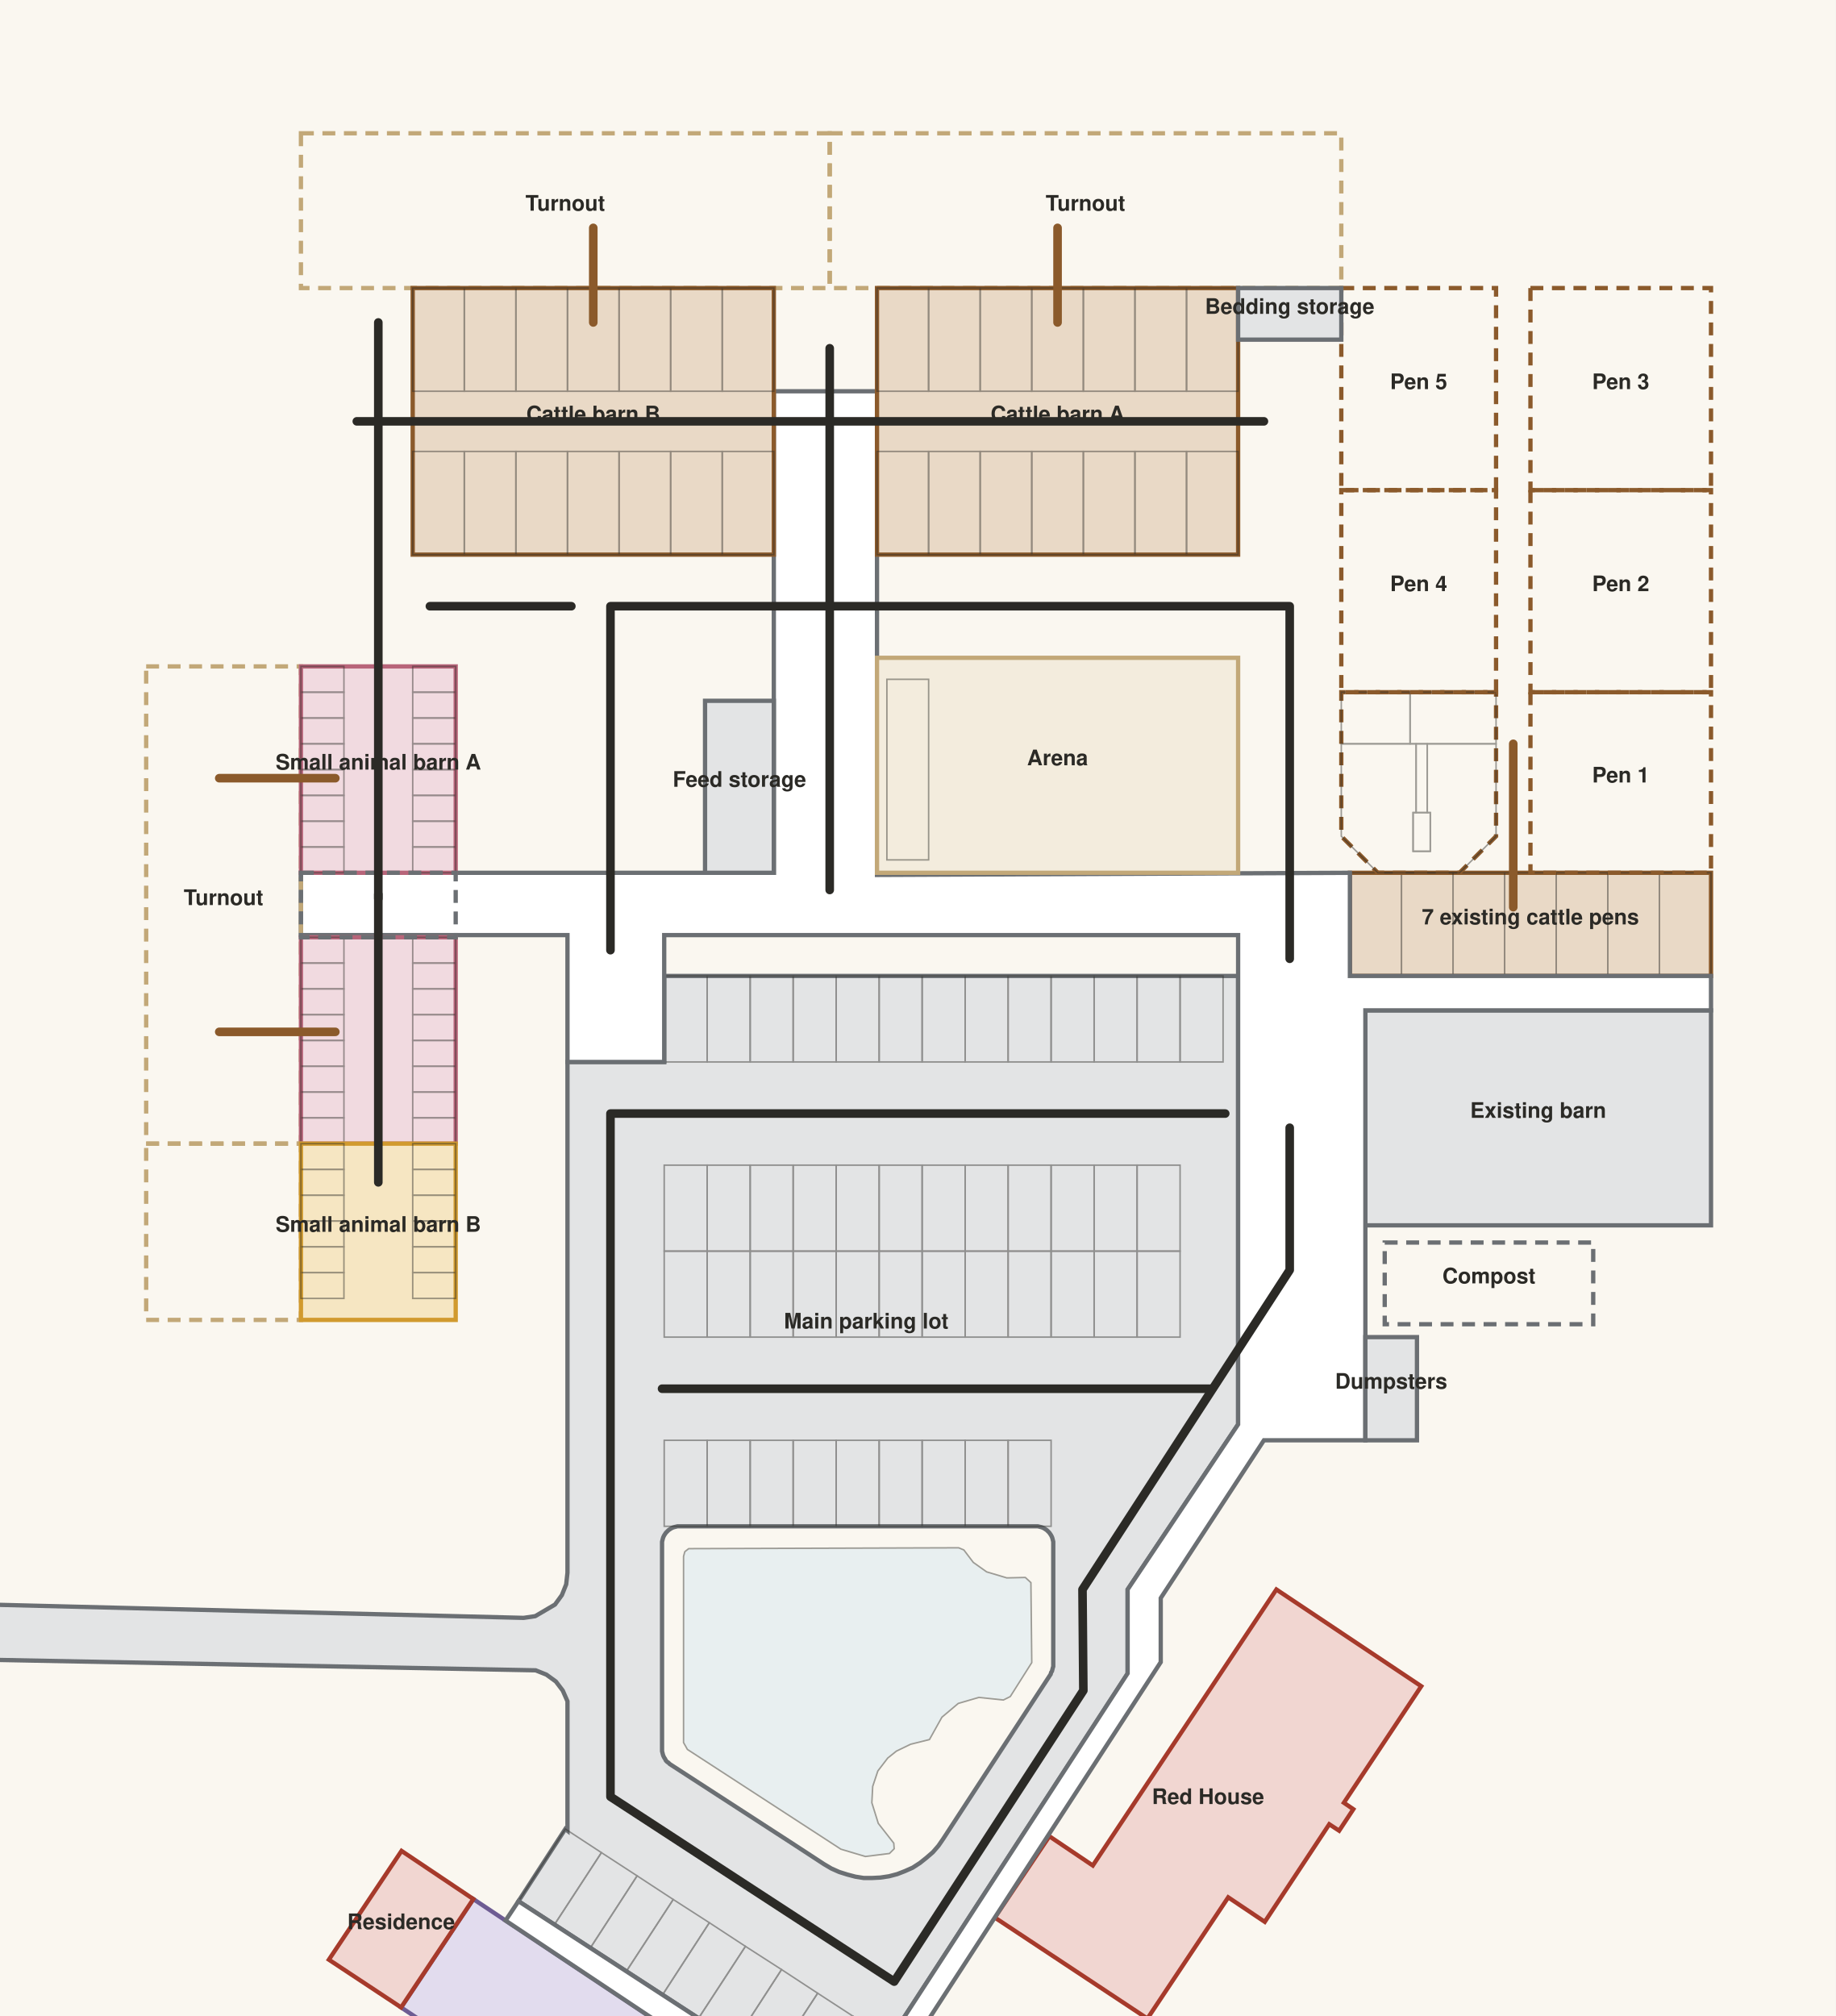
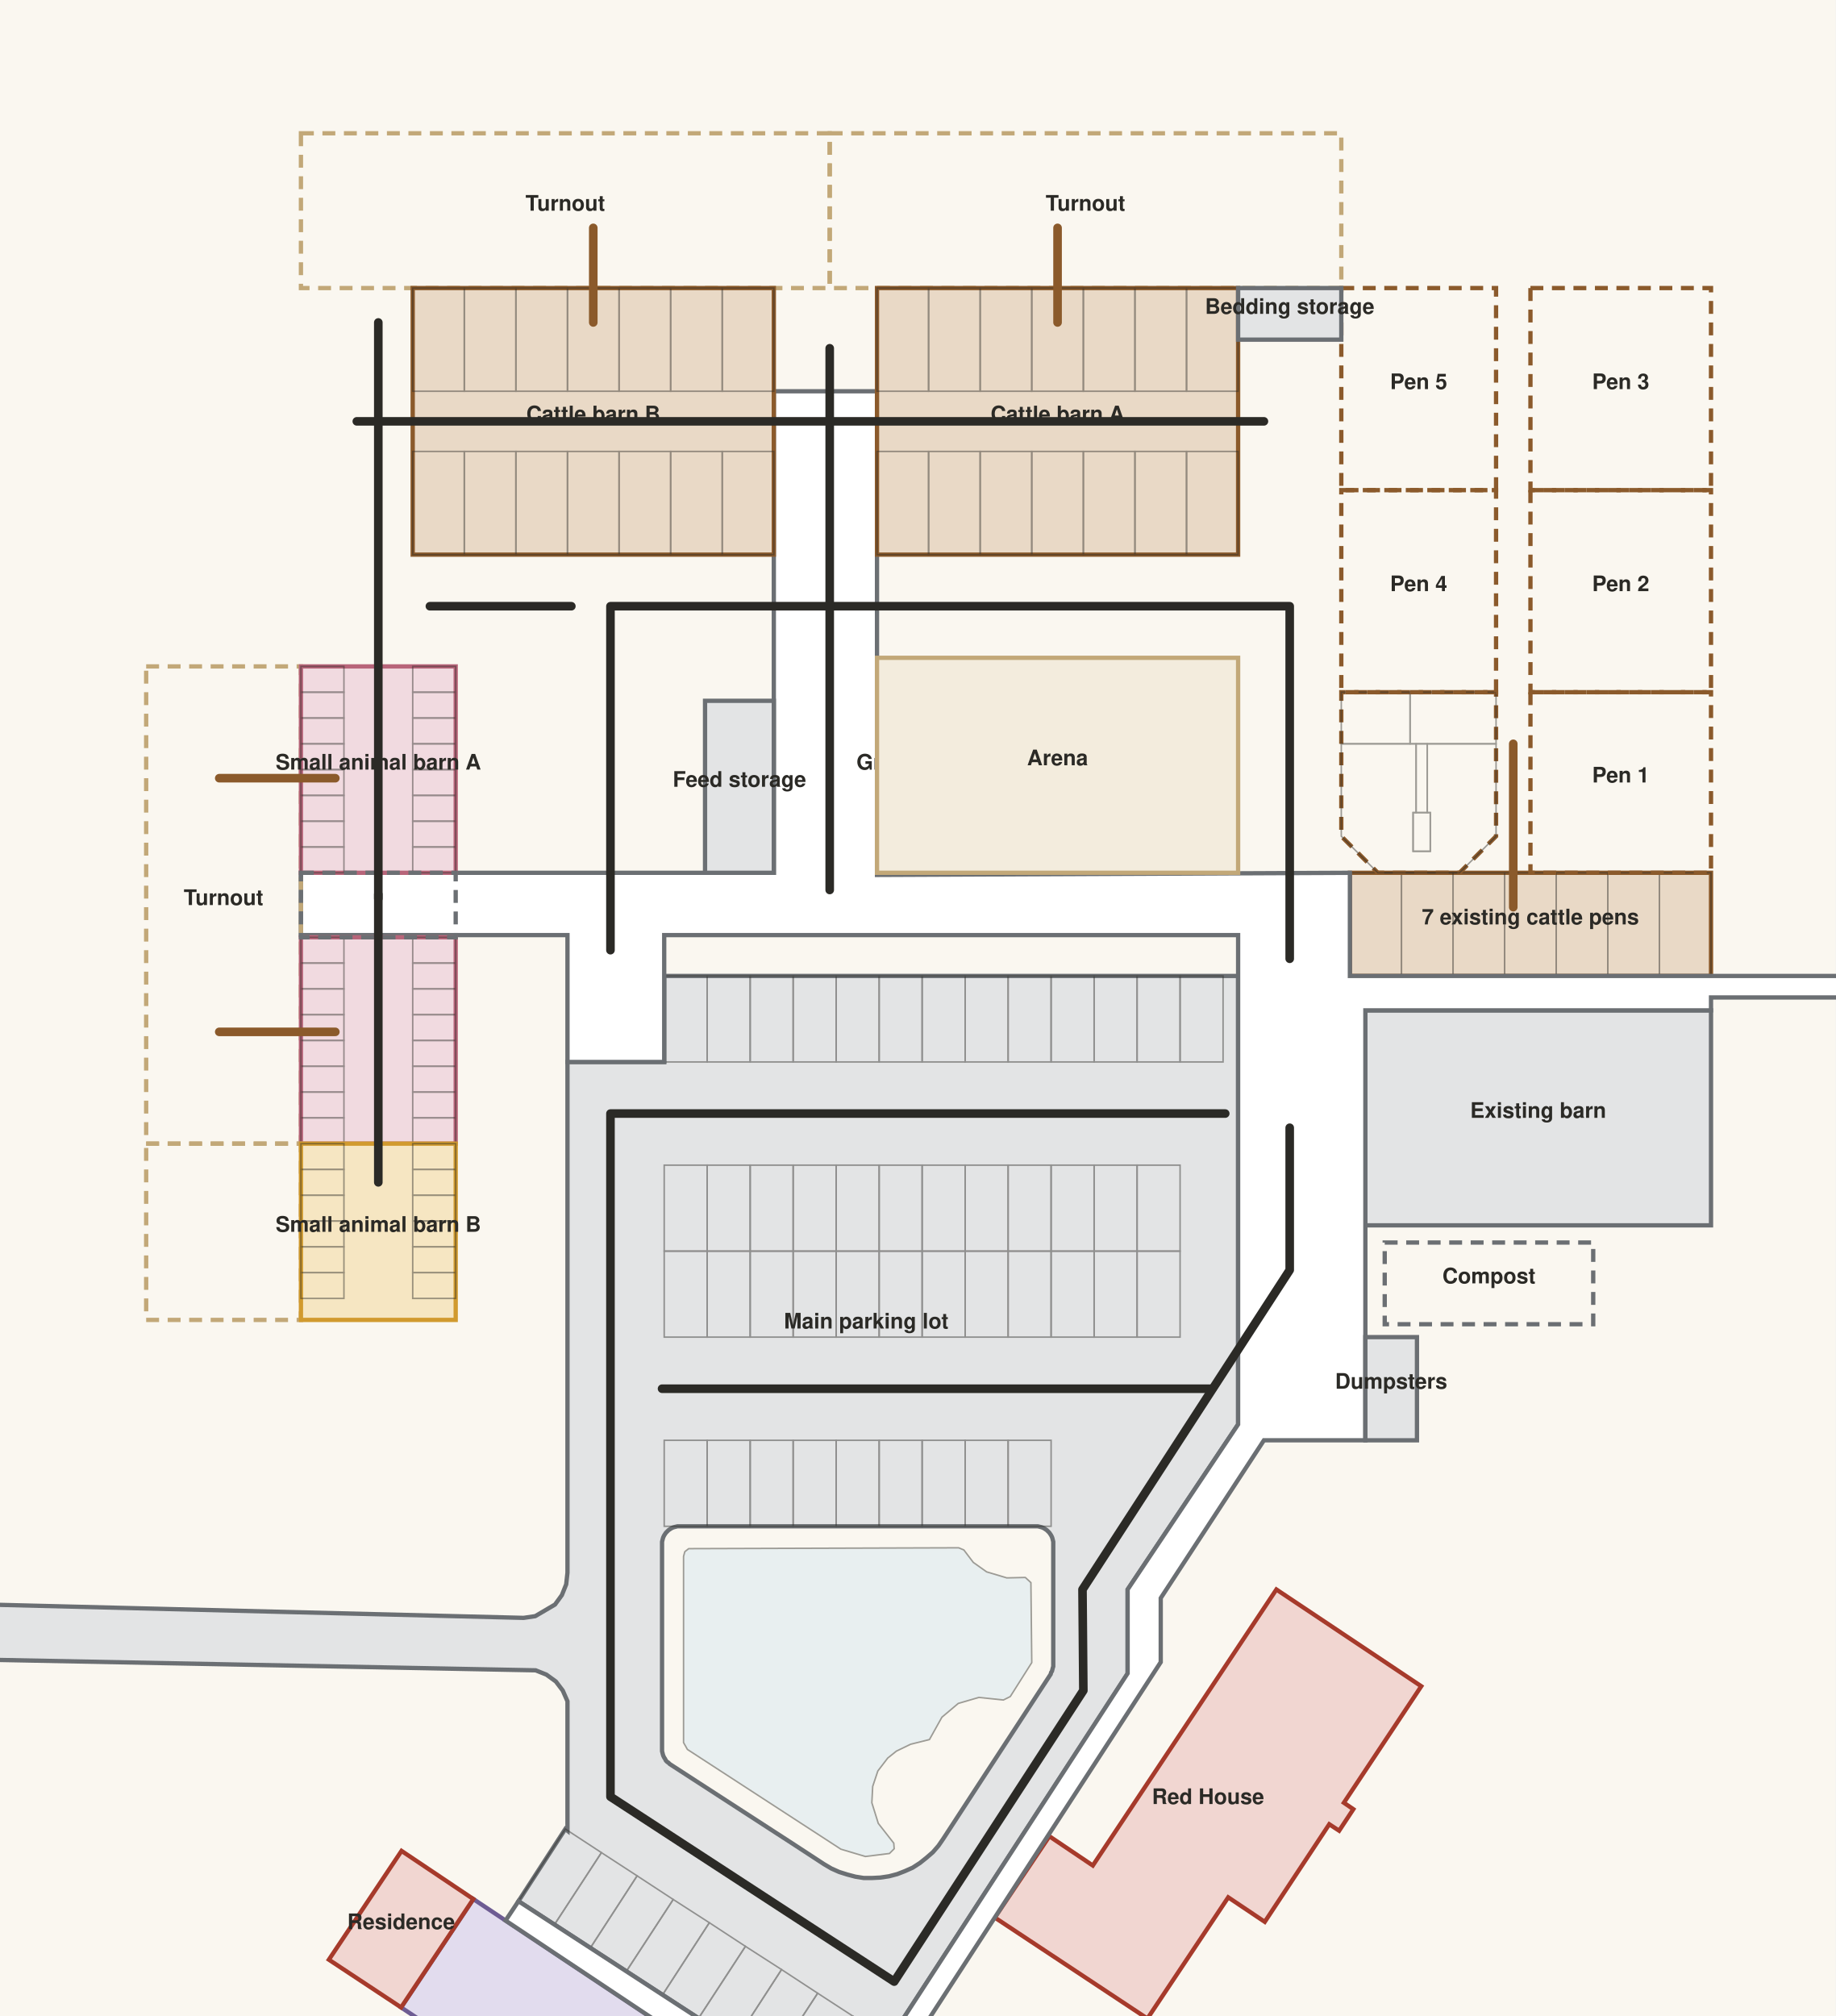
<svg xmlns="http://www.w3.org/2000/svg" viewBox="-118 13 427 468.9" font-family="Avenir Next,Helvetica,Arial,sans-serif">
  <rect x="-118" y="13" width="427" height="468.9" fill="#FAF7F0" />
  <g id="level-1">
    <g id="existing-barn">
      <rect x="199.6" y="248" width="80.4" height="50" fill="#E3E4E5" stroke="#6B6F73" stroke-width="1" />
      <text x="239.8" y="273.0" text-anchor="middle" font-size="5" font-weight="700" fill="#2B2A26">Existing barn</text>
    </g>
    <g id="existing-pens">
      <rect x="196" y="216" width="84" height="24" fill="#E9D9C6" stroke="#8B5A2B" stroke-width="1" />
      <g fill="none" stroke="#2B2A26" stroke-width=".35" opacity=".45">
        <rect x="196" y="216" width="12" height="24" />
        <rect x="208" y="216" width="12" height="24" />
        <rect x="220" y="216" width="12" height="24" />
        <rect x="232" y="216" width="12" height="24" />
        <rect x="244" y="216" width="12" height="24" />
        <rect x="256" y="216" width="12" height="24" />
        <rect x="268" y="216" width="12" height="24" />
      </g>
      <text x="238.0" y="228.0" text-anchor="middle" font-size="5" font-weight="700" fill="#2B2A26">7 existing cattle pens</text>
    </g>
    <g id="parking">
      <path fill-rule="evenodd" d="M-287.8,372.3 L-287.8,406.0 L-277.8,396.0 L6.6,401.5 L9.1,402.5 L11.3,404.1 L12.9,406.2 L14.0,408.7 L14.0,438.8 L13.5,438.4 L2.6,455.2 L78.0,504.2 L144.3,402.3 L144.3,382.7 L170.0,344.3 L170.0,240.0 L36.5,240.0 L36.5,260.0 L14.0,260.0 L14.0,378.8 L13.7,381.5 L12.7,384.0 L11.1,386.2 L6.5,388.9 L3.8,389.3 L-277.8,382.3Z M126.5,402.0 L126.7,401.7 L126.8,401.3 L126.9,400.9 L127.0,400.6 L127.0,371.6 L126.9,371.2 L126.8,370.8 L126.7,370.5 L126.5,370.1 L126.3,369.8 L126.1,369.5 L125.8,369.2 L125.5,368.9 L125.2,368.7 L124.9,368.5 L124.5,368.3 L124.2,368.2 L123.8,368.1 L123.4,368.0 L39.6,368.0 L39.2,368.1 L38.8,368.2 L38.5,368.3 L38.1,368.5 L37.8,368.7 L37.5,368.9 L37.2,369.2 L36.9,369.5 L36.7,369.8 L36.5,370.1 L36.3,370.5 L36.2,370.8 L36.1,371.2 L36.0,371.6 L36.0,420.3 L36.1,420.7 L36.2,421.1 L36.3,421.4 L36.5,421.8 L36.7,422.1 L36.9,422.5 L37.2,422.8 L37.5,423.0 L37.8,423.3 L66.2,441.7 L73.7,446.6 L75.4,447.6 L77.2,448.4 L79.1,449.0 L81.0,449.5 L82.9,449.8 L84.9,449.8 L86.8,449.7 L88.8,449.4 L90.7,448.9 L92.5,448.2 L94.3,447.4 L96.0,446.3 L97.5,445.1 L99.0,443.8 L100.3,442.3 L101.4,440.7 L110.2,427.2 L126.4,402.4Z" fill="#E3E4E5" stroke="#6B6F73" stroke-width="1" />
      <g fill="none" stroke="#2B2A26" stroke-width=".35" opacity=".45">
        <polygon points="36.5,240.0 46.5,240.0 46.5,260.0 36.5,260.0" />
        <polygon points="46.5,240.0 56.5,240.0 56.5,260.0 46.5,260.0" />
        <polygon points="56.5,240.0 66.5,240.0 66.5,260.0 56.5,260.0" />
        <polygon points="66.5,240.0 76.5,240.0 76.5,260.0 66.5,260.0" />
        <polygon points="76.5,240.0 86.5,240.0 86.5,260.0 76.5,260.0" />
        <polygon points="86.5,240.0 96.5,240.0 96.5,260.0 86.5,260.0" />
        <polygon points="96.5,240.0 106.5,240.0 106.5,260.0 96.5,260.0" />
        <polygon points="106.5,240.0 116.5,240.0 116.5,260.0 106.5,260.0" />
        <polygon points="116.5,240.0 126.5,240.0 126.5,260.0 116.5,260.0" />
        <polygon points="36.5,284.0 46.5,284.0 46.5,304.0 36.5,304.0" />
        <polygon points="46.5,284.0 56.5,284.0 56.5,304.0 46.5,304.0" />
        <polygon points="56.5,284.0 66.5,284.0 66.5,304.0 56.5,304.0" />
        <polygon points="66.5,284.0 76.5,284.0 76.5,304.0 66.5,304.0" />
        <polygon points="76.5,284.0 86.5,284.0 86.5,304.0 76.5,304.0" />
        <polygon points="86.5,284.0 96.5,284.0 96.5,304.0 86.5,304.0" />
        <polygon points="96.5,284.0 106.5,284.0 106.5,304.0 96.5,304.0" />
        <polygon points="106.5,284.0 116.5,284.0 116.5,304.0 106.5,304.0" />
        <polygon points="116.5,284.0 126.5,284.0 126.5,304.0 116.5,304.0" />
        <polygon points="36.5,304.0 46.5,304.0 46.5,324.0 36.5,324.0" />
        <polygon points="46.5,304.0 56.5,304.0 56.5,324.0 46.5,324.0" />
        <polygon points="56.5,304.0 66.5,304.0 66.5,324.0 56.5,324.0" />
        <polygon points="66.5,304.0 76.5,304.0 76.5,324.0 66.5,324.0" />
        <polygon points="76.5,304.0 86.5,304.0 86.5,324.0 76.5,324.0" />
        <polygon points="86.5,304.0 96.5,304.0 96.5,324.0 86.5,324.0" />
        <polygon points="96.5,304.0 106.5,304.0 106.5,324.0 96.5,324.0" />
        <polygon points="106.5,304.0 116.5,304.0 116.5,324.0 106.5,324.0" />
        <polygon points="116.5,304.0 126.5,304.0 126.5,324.0 116.5,324.0" />
        <polygon points="36.5,348.0 46.5,348.0 46.5,368.0 36.5,368.0" />
        <polygon points="46.5,348.0 56.5,348.0 56.5,368.0 46.5,368.0" />
        <polygon points="56.5,348.0 66.5,348.0 66.5,368.0 56.5,368.0" />
        <polygon points="66.5,348.0 76.5,348.0 76.5,368.0 66.5,368.0" />
        <polygon points="76.5,348.0 86.5,348.0 86.5,368.0 76.5,368.0" />
        <polygon points="86.5,348.0 96.5,348.0 96.5,368.0 86.5,368.0" />
        <polygon points="96.5,348.0 106.5,348.0 106.5,368.0 96.5,368.0" />
        <polygon points="106.5,348.0 116.5,348.0 116.5,368.0 106.5,368.0" />
        <polygon points="116.5,348.0 126.5,348.0 126.5,368.0 116.5,368.0" />
        <polygon points="126.5,240.0 136.5,240.0 136.5,260.0 126.5,260.0" />
        <polygon points="136.5,240.0 146.5,240.0 146.5,260.0 136.5,260.0" />
        <polygon points="146.5,240.0 156.5,240.0 156.5,260.0 146.5,260.0" />
        <polygon points="156.5,240.0 166.5,240.0 166.5,260.0 156.5,260.0" />
        <polygon points="126.5,284.0 136.5,284.0 136.5,304.0 126.5,304.0" />
        <polygon points="126.5,304.0 136.5,304.0 136.5,324.0 126.5,324.0" />
        <polygon points="136.5,284.0 146.5,284.0 146.5,304.0 136.5,304.0" />
        <polygon points="146.5,284.0 156.5,284.0 156.5,304.0 146.5,304.0" />
        <polygon points="136.5,304.0 146.5,304.0 146.5,324.0 136.5,324.0" />
        <polygon points="146.5,304.0 156.5,304.0 156.5,324.0 146.5,324.0" />
        <polygon points="13.5,438.4 21.9,443.9 11.0,460.6 2.6,455.2 13.5,438.4" />
        <polygon points="21.9,443.9 30.2,449.3 19.3,466.1 11.0,460.6 21.9,443.9" />
        <polygon points="30.2,449.3 38.6,454.8 27.7,471.5 19.3,466.1 30.2,449.3" />
        <polygon points="38.6,454.8 47.0,460.2 36.1,477.0 27.7,471.5 38.6,454.8" />
        <polygon points="47.0,460.2 55.4,465.7 44.5,482.4 36.1,477.0 47.0,460.2" />
        <polygon points="55.4,465.7 63.8,471.1 52.9,487.9 44.5,482.4 55.4,465.7" />
        <polygon points="63.8,471.1 72.2,476.6 61.3,493.3 52.9,487.9 63.8,471.1" />
        <polygon points="72.2,476.6 80.5,482.0 69.6,498.8 61.3,493.3 72.2,476.6" />
        <polygon points="80.5,482.0 88.9,487.5 78.0,504.2 69.6,498.8 80.5,482.0" />
        <polygon points="41.0,418.3 41.9,419.9 77.6,443.1 83.3,444.8 88.9,444.1 90.0,443.0 89.9,441.7 86.3,437.1 84.8,432.3 85.0,428.5 86.2,424.9 88.5,421.9 90.5,420.3 93.8,418.7 98.2,417.6 101.1,412.4 104.9,409.2 109.7,407.8 115.4,408.4 117.0,407.6 122.0,399.7 121.8,381.1 120.5,379.9 116.2,380.0 111.5,378.6 108.4,376.4 106.2,373.5 105.0,373.0 42.2,373.2 41.3,373.9 41.0,375.0 41.0,418.3" fill="#D3E5EF" />
      </g>
      <text x="83.5" y="322.0" text-anchor="middle" font-size="5" font-weight="700" fill="#2B2A26">Main parking lot</text>
    </g>
    <g id="existing-red-house">
      <polygon points="167.7,454.3 176.2,460.0 191.2,437.3 193.5,438.8 196.8,433.8 194.6,432.3 212.6,405.2 178.9,382.7 136.2,446.9 126.1,440.1 113.4,459.0 148.9,482.5" fill="#F1D6D1" stroke="#A63A2B" stroke-width="1" />
      <text x="163.0" y="432.6" text-anchor="middle" font-size="5" font-weight="700" fill="#2B2A26">Red House</text>
    </g>
    <g id="horticulture">
      <polygon points="-7.9,454.7 75.0,509.9 58.2,535.2 -24.7,479.9" fill="#E2DCEE" stroke="#6E5C93" stroke-width="1" />
      <text x="25.15" y="494.95" text-anchor="middle" font-size="5" font-weight="700" fill="#2B2A26">Horticulture area</text>
    </g>
    <g id="residence">
      <polygon points="-24.6,443.5 -7.9,454.7 -24.7,479.9 -41.5,468.8" fill="#F1D6D1" stroke="#A63A2B" stroke-width="1" />
      <text x="-24.7" y="461.7" text-anchor="middle" font-size="5" font-weight="700" fill="#2B2A26">Residence</text>
    </g>
    <g id="handling">
      <polygon points="230.0,174.0 194.0,174.0 194.0,207.5 202.5,216.0 221.5,216.0 230.0,207.5 230.0,174.0" fill="none" stroke="#8B5A2B" stroke-width="1" stroke-dasharray="3 2" />
      <g fill="none" stroke="#2B2A26" stroke-width=".35" opacity=".45">
        <polygon points="230,186 214,186 214,202 214.7,202 214.7,211 210.7,211 210.7,202 211.4,202 211.4,186 194,186 194,207.5 202.5,216 221.5,216 230,207.5" />
        <rect x="194" y="174" width="16" height="12" />
        <rect x="210" y="174" width="20" height="12" />
        <rect x="211.4" y="186" width="2.6" height="16" />
        <rect x="210.7" y="202" width="4" height="9" />
      </g>
      <text x="212.0" y="195.0" text-anchor="middle" font-size="5" font-weight="700" fill="#2B2A26" />
    </g>
    <g id="holding-5">
      <rect x="194.0" y="80.0" width="36.0" height="47.0" fill="none" stroke="#8B5A2B" stroke-width="1" stroke-dasharray="3 2" />
      <text x="212.0" y="103.5" text-anchor="middle" font-size="5" font-weight="700" fill="#2B2A26">Pen 5</text>
    </g>
    <g id="holding-4">
      <rect x="194.0" y="127.0" width="36.0" height="47.0" fill="none" stroke="#8B5A2B" stroke-width="1" stroke-dasharray="3 2" />
      <text x="212.0" y="150.5" text-anchor="middle" font-size="5" font-weight="700" fill="#2B2A26">Pen 4</text>
    </g>
    <g id="holding-3">
      <rect x="238.0" y="80.0" width="42.0" height="47.0" fill="none" stroke="#8B5A2B" stroke-width="1" stroke-dasharray="3 2" />
      <text x="259.0" y="103.5" text-anchor="middle" font-size="5" font-weight="700" fill="#2B2A26">Pen 3</text>
    </g>
    <g id="holding-2">
      <rect x="238.0" y="127.0" width="42.0" height="47.0" fill="none" stroke="#8B5A2B" stroke-width="1" stroke-dasharray="3 2" />
      <text x="259.0" y="150.5" text-anchor="middle" font-size="5" font-weight="700" fill="#2B2A26">Pen 2</text>
    </g>
    <g id="holding-1">
      <rect x="238.0" y="174.0" width="42.0" height="42.0" fill="none" stroke="#8B5A2B" stroke-width="1" stroke-dasharray="3 2" />
      <text x="259.0" y="195.0" text-anchor="middle" font-size="5" font-weight="700" fill="#2B2A26">Pen 1</text>
    </g>
    <g id="walk">
-       <polygon points="152.0,399.6 152.0,384.7 176.0,348.0 199.6,348.0 199.6,248.0 280.0,248.0 280.0,240.0 196.0,240.0 196.0,216.0 86.0,216.5 86.0,104.0 62.0,104.0 62.0,216.0 -48.0,216.0 -48.0,230.5 14.0,230.5 14.0,260.0 36.5,260.0 36.5,230.5 170.0,230.5 170.0,344.3 144.3,382.7 144.3,402.2 78.0,504.2 2.6,455.2 -0.4,459.7 78.7,512.4 152.0,399.6" fill="#fff" stroke="#6B6F73" stroke-width="1" />
-       <text x="116.0" y="308.2" text-anchor="middle" font-size="5" font-weight="700" fill="#2B2A26" />
+       <polygon points="-48.0,216.0 -48.0,216.0 -48.0,230.5 -48.0,230.5 -48.0,230.5 14.0,230.5 14.0,230.5 14.0,230.5 14.0,230.5 14.0,230.5 14.0,230.5 14.0,230.5 14.0,230.5 14.0,230.5 14.0,230.5 14.0,230.5 14.0,230.5 14.0,230.5 14.0,230.5 14.0,230.5 14.0,230.5 14.0,230.5 14.0,260.0 14.0,260.0 14.0,260.0 36.5,260.0 36.5,260.0 36.5,260.0 36.5,230.5 36.5,230.5 36.5,230.5 36.5,230.5 36.5,230.5 36.5,230.5 36.5,230.5 36.5,230.5 36.5,230.5 36.5,230.5 36.5,230.5 36.5,230.5 36.5,230.5 36.5,230.5 36.5,230.5 36.5,230.5 36.5,230.5 170.0,230.5 170.0,230.5 170.0,230.5 170.0,230.5 170.0,230.5 170.0,230.5 170.0,230.5 170.0,230.5 170.0,230.5 170.0,230.5 170.0,230.5 170.0,230.5 170.0,230.5 170.0,230.5 170.0,230.5 170.0,230.5 170.0,230.5 170.0,344.3 170.0,344.3 170.0,344.3 170.0,344.3 170.0,344.3 170.0,344.3 170.0,344.3 144.3,382.7 144.3,382.7 144.3,382.7 144.3,402.2 144.3,402.2 144.3,402.2 144.3,402.2 144.3,402.2 144.3,402.2 144.3,402.2 78.0,504.2 78.0,504.2 78.0,504.2 78.0,504.2 78.0,504.2 78.0,504.2 78.0,504.2 78.0,504.2 78.0,504.2 78.0,504.2 78.0,504.2 78.0,504.2 78.0,504.2 78.0,504.2 78.0,504.2 78.0,504.2 78.0,504.2 2.6,455.2 2.6,455.2 2.6,455.2 -0.4,459.7 -0.4,459.7 -0.4,459.7 78.7,512.4 78.7,512.4 78.7,512.4 152.0,399.6 152.0,399.6 152.0,399.6 152.0,384.7 152.0,384.7 152.0,384.7 152.0,384.7 152.0,384.7 152.0,384.7 152.0,384.7 176.0,348.0 176.0,348.0 176.0,348.0 176.0,348.0 176.0,348.0 176.0,348.0 176.0,348.0 176.0,348.0 176.0,348.0 176.0,348.0 176.0,348.0 199.6,348.0 199.6,348.0 199.6,348.0 199.6,248.0 199.6,248.0 199.6,248.0 199.6,248.0 199.6,248.0 199.6,248.0 199.6,248.0 199.6,248.0 199.6,248.0 199.6,248.0 199.6,248.0 199.6,248.0 199.6,248.0 199.6,248.0 199.6,248.0 199.6,248.0 199.6,248.0 280.0,248.0 280.0,248.0 280.0,248.0 280.0,245.0 280.0,245.0 280.0,245.0 280.0,245.0 280.0,245.0 280.0,245.0 280.0,245.0 280.0,245.0 280.0,245.0 280.0,245.0 280.0,245.0 280.0,245.0 280.0,245.0 280.0,245.0 280.0,245.0 280.0,245.0 280.0,245.0 376.5,245.0 376.5,245.0 376.5,245.0 383.9,240.0 383.9,240.0 383.9,240.0 196.0,240.0 196.0,240.0 196.0,240.0 196.0,240.0 196.0,240.0 196.0,240.0 196.0,240.0 196.0,240.0 196.0,240.0 196.0,240.0 196.0,240.0 196.0,240.0 196.0,240.0 196.0,240.0 196.0,240.0 196.0,240.0 196.0,240.0 196.0,216.0 196.0,216.0 196.0,216.0 86.0,216.5 86.0,216.5 86.0,216.5 86.0,216.5 86.0,216.5 86.0,216.5 86.0,216.5 86.0,216.5 86.0,216.5 86.0,216.5 86.0,216.5 86.0,216.5 86.0,216.5 86.0,216.5 86.0,216.5 86.0,216.5 86.0,216.5 86.0,104.0 86.0,104.0 86.0,104.0 62.0,104.0 62.0,104.0 62.0,104.0 62.0,216.0 62.0,216.0 62.0,216.0 62.0,216.0 62.0,216.0 62.0,216.0 62.0,216.0 62.0,216.0 62.0,216.0 62.0,216.0 62.0,216.0 62.0,216.0 62.0,216.0 62.0,216.0 62.0,216.0 62.0,216.0 62.0,216.0 -48.0,216.0" fill="#fff" stroke="#6B6F73" stroke-width="1" />
+       <text x="167.95" y="308.2" text-anchor="middle" font-size="5" font-weight="700" fill="#2B2A26" />
    </g>
    <g id="compost">
      <rect x="204.1" y="302.0" width="48.5" height="19.0" fill="none" stroke="#6B6F73" stroke-width="1" stroke-dasharray="3 2" />
      <text x="228.35" y="311.5" text-anchor="middle" font-size="5" font-weight="700" fill="#2B2A26">Compost</text>
    </g>
    <g id="dumpster">
      <rect x="199.6" y="324.0" width="12.0" height="24.0" fill="#E3E4E5" stroke="#6B6F73" stroke-width="1" />
      <text x="205.6" y="336.0" text-anchor="middle" font-size="5" font-weight="700" fill="#2B2A26">Dumpsters</text>
+     </g>
+     <g id="existing-poultry">
+       <polygon points="428.9,273.3 399.4,230.0 365.4,253.2 394.9,296.5" fill="#F6E6C2" stroke="#D19A2E" stroke-width="1" />
+       <text x="397.15" y="263.25" text-anchor="middle" font-size="5" font-weight="700" fill="#2B2A26">Poultry</text>
    </g>
  </g>
  <g id="level-2">
    <g id="turnout-cattle-a">
      <rect x="75.0" y="44.0" width="119.0" height="36.0" fill="none" stroke="#C2A878" stroke-width="1" stroke-dasharray="3 2" />
      <text x="134.5" y="62.0" text-anchor="middle" font-size="5" font-weight="700" fill="#2B2A26">Turnout</text>
    </g>
    <g id="turnout-small-a">
      <rect x="-84.0" y="168.0" width="36.0" height="111.0" fill="none" stroke="#C2A878" stroke-width="1" stroke-dasharray="3 2" />
      <text x="-66.0" y="223.5" text-anchor="middle" font-size="5" font-weight="700" fill="#2B2A26">Turnout</text>
    </g>
    <g id="cattle-a">
      <rect x="86.0" y="80.0" width="84.0" height="62.0" fill="#E9D9C6" stroke="#8B5A2B" stroke-width="1" />
      <g fill="none" stroke="#2B2A26" stroke-width=".35" opacity=".45">
        <rect x="86.0" y="80.0" width="12" height="24" />
        <rect x="98.0" y="80.0" width="12" height="24" />
        <rect x="110.0" y="80.0" width="12" height="24" />
        <rect x="122.0" y="80.0" width="12" height="24" />
        <rect x="134.0" y="80.0" width="12" height="24" />
        <rect x="146.0" y="80.0" width="12" height="24" />
        <rect x="158.0" y="80.0" width="12" height="24" />
        <rect x="86.0" y="118.0" width="12" height="24" />
        <rect x="98.0" y="118.0" width="12" height="24" />
        <rect x="110.0" y="118.0" width="12" height="24" />
        <rect x="122.0" y="118.0" width="12" height="24" />
        <rect x="134.0" y="118.0" width="12" height="24" />
        <rect x="146.0" y="118.0" width="12" height="24" />
        <rect x="158.0" y="118.0" width="12" height="24" />
      </g>
      <text x="128.0" y="111.0" text-anchor="middle" font-size="5" font-weight="700" fill="#2B2A26">Cattle barn A</text>
    </g>
    <g id="feed">
      <rect x="46.0" y="176.0" width="16.0" height="40.0" fill="#E3E4E5" stroke="#6B6F73" stroke-width="1" />
      <text x="54.0" y="196.0" text-anchor="middle" font-size="5" font-weight="700" fill="#2B2A26">Feed storage</text>
    </g>
    <g id="small-a">
      <rect x="-48.0" y="168.0" width="36.0" height="48.0" fill="#F1DAE0" stroke="#B8657A" stroke-width="1" />
      <g fill="none" stroke="#2B2A26" stroke-width=".35" opacity=".45">
        <rect x="-48.0" y="168.0" width="10" height="6" />
        <rect x="-48.0" y="174.0" width="10" height="6" />
        <rect x="-48.0" y="180.0" width="10" height="6" />
        <rect x="-48.0" y="186.0" width="10" height="6" />
        <rect x="-48.0" y="192.0" width="10" height="6" />
        <rect x="-48.0" y="198.0" width="10" height="6" />
        <rect x="-48.0" y="204.0" width="10" height="6" />
        <rect x="-48.0" y="210.0" width="10" height="6" />
        <rect x="-22.0" y="168.0" width="10" height="6" />
        <rect x="-22.0" y="174.0" width="10" height="6" />
        <rect x="-22.0" y="180.0" width="10" height="6" />
        <rect x="-22.0" y="186.0" width="10" height="6" />
        <rect x="-22.0" y="192.0" width="10" height="6" />
        <rect x="-22.0" y="198.0" width="10" height="6" />
        <rect x="-22.0" y="204.0" width="10" height="6" />
        <rect x="-22.0" y="210.0" width="10" height="6" />
      </g>
      <text x="-30.0" y="192.0" text-anchor="middle" font-size="5" font-weight="700" fill="#2B2A26">Small animal barn A</text>
    </g>
    <g id="small-a2">
      <rect x="-48.0" y="231.0" width="36.0" height="48.0" fill="#F1DAE0" stroke="#B8657A" stroke-width="1" />
      <g fill="none" stroke="#2B2A26" stroke-width=".35" opacity=".45">
        <rect x="-48.0" y="231.0" width="10" height="6" />
        <rect x="-48.0" y="237.0" width="10" height="6" />
        <rect x="-48.0" y="243.0" width="10" height="6" />
        <rect x="-48.0" y="249.0" width="10" height="6" />
        <rect x="-48.0" y="255.0" width="10" height="6" />
        <rect x="-48.0" y="261.0" width="10" height="6" />
        <rect x="-48.0" y="267.0" width="10" height="6" />
        <rect x="-48.0" y="273.0" width="10" height="6" />
        <rect x="-22.0" y="231.0" width="10" height="6" />
        <rect x="-22.0" y="237.0" width="10" height="6" />
        <rect x="-22.0" y="243.0" width="10" height="6" />
        <rect x="-22.0" y="249.0" width="10" height="6" />
        <rect x="-22.0" y="255.0" width="10" height="6" />
        <rect x="-22.0" y="261.0" width="10" height="6" />
        <rect x="-22.0" y="267.0" width="10" height="6" />
        <rect x="-22.0" y="273.0" width="10" height="6" />
      </g>
      <text x="-30.0" y="255.0" text-anchor="middle" font-size="5" font-weight="700" fill="#2B2A26" />
    </g>
    <g id="bedding">
      <rect x="170.0" y="80.0" width="24.0" height="12" fill="#E3E4E5" stroke="#6B6F73" stroke-width="1" />
      <text x="182.0" y="86.0" text-anchor="middle" font-size="5" font-weight="700" fill="#2B2A26">Bedding storage</text>
    </g>
    <g id="dogtrot">
      <rect x="-48.0" y="216.0" width="36" height="15.0" fill="none" stroke="#6B6F73" stroke-width="1" stroke-dasharray="3 2" />
      <text x="-30.0" y="223.5" text-anchor="middle" font-size="5" font-weight="700" fill="#2B2A26" />
    </g>
+     <g id="grooming">
+       <rect x="88.3" y="171.0" width="9.7" height="42.0" fill="#F3ECDD" stroke="#C2A878" stroke-width="1" />
+       <text x="93.15" y="192.0" text-anchor="middle" font-size="5" font-weight="700" fill="#2B2A26">Grooming</text>
+     </g>
  </g>
  <g id="level-3">
    <g id="turnout-cattle-b">
      <rect x="-48.0" y="44.0" width="123.0" height="36" fill="none" stroke="#C2A878" stroke-width="1" stroke-dasharray="3 2" />
      <text x="13.5" y="62.0" text-anchor="middle" font-size="5" font-weight="700" fill="#2B2A26">Turnout</text>
    </g>
    <g id="turnout-small-b">
      <rect x="-84.0" y="279.0" width="36.0" height="41" fill="none" stroke="#C2A878" stroke-width="1" stroke-dasharray="3 2" />
      <text x="-66.0" y="299.5" text-anchor="middle" font-size="5" font-weight="700" fill="#2B2A26" />
    </g>
    <g id="cattle-b">
      <rect x="-22.0" y="80.0" width="84.0" height="62.0" fill="#E9D9C6" stroke="#8B5A2B" stroke-width="1" />
      <g fill="none" stroke="#2B2A26" stroke-width=".35" opacity=".45">
        <rect x="-22.0" y="80.0" width="12" height="24" />
        <rect x="-10.0" y="80.0" width="12" height="24" />
        <rect x="2.0" y="80.0" width="12" height="24" />
        <rect x="14.0" y="80.0" width="12" height="24" />
        <rect x="26.0" y="80.0" width="12" height="24" />
        <rect x="38.0" y="80.0" width="12" height="24" />
        <rect x="50.0" y="80.0" width="12" height="24" />
        <rect x="-22.0" y="118.0" width="12" height="24" />
        <rect x="-10.0" y="118.0" width="12" height="24" />
        <rect x="2.0" y="118.0" width="12" height="24" />
        <rect x="14.0" y="118.0" width="12" height="24" />
        <rect x="26.0" y="118.0" width="12" height="24" />
        <rect x="38.0" y="118.0" width="12" height="24" />
        <rect x="50.0" y="118.0" width="12" height="24" />
      </g>
      <text x="20.0" y="111.0" text-anchor="middle" font-size="5" font-weight="700" fill="#2B2A26">Cattle barn B</text>
    </g>
    <g id="arena">
      <rect x="86.0" y="166.0" width="84.0" height="50.0" fill="#F3ECDD" stroke="#C2A878" stroke-width="1" />
-       <g fill="none" stroke="#2B2A26" stroke-width=".35" opacity=".45">
-         <rect x="88.3" y="171.0" width="9.71" height="42.0" />
-       </g>
      <text x="128.0" y="191.0" text-anchor="middle" font-size="5" font-weight="700" fill="#2B2A26">Arena</text>
    </g>
    <g id="small-b">
      <rect x="-48.0" y="279.0" width="36" height="41" fill="#F6E6C2" stroke="#D19A2E" stroke-width="1" />
      <g fill="none" stroke="#2B2A26" stroke-width=".35" opacity=".45">
        <rect x="-48.0" y="279.0" width="10" height="6" />
        <rect x="-48.0" y="285.0" width="10" height="6" />
        <rect x="-48.0" y="291.0" width="10" height="6" />
        <rect x="-48.0" y="297.0" width="10" height="6" />
        <rect x="-48.0" y="303.0" width="10" height="6" />
        <rect x="-48.0" y="309.0" width="10" height="6" />
        <rect x="-22.0" y="279.0" width="10" height="6" />
        <rect x="-22.0" y="285.0" width="10" height="6" />
        <rect x="-22.0" y="291.0" width="10" height="6" />
        <rect x="-22.0" y="297.0" width="10" height="6" />
        <rect x="-22.0" y="303.0" width="10" height="6" />
        <rect x="-22.0" y="309.0" width="10" height="6" />
      </g>
      <text x="-30.0" y="299.5" text-anchor="middle" font-size="5" font-weight="700" fill="#2B2A26">Small animal barn B</text>
    </g>
  </g>
  <g id="drives" />
  <g id="circulation">
    <polyline id="loop-parking" points="167.0,272.0 24.0,272.0 24.0,430.9 90.0,473.9 134.0,406.2 133.8,382.7 182.0,308.4 182.0,275.3" fill="none" stroke="#2B2A26" stroke-width="2" stroke-linecap="round" stroke-linejoin="round" />
    <polyline id="loop-mid" points="164.0,336.0 36.0,336.0" fill="none" stroke="#2B2A26" stroke-width="2" stroke-linecap="round" stroke-linejoin="round" />
    <polyline id="aisle-cattle" points="-35.0,111.0 176.0,111.0" fill="none" stroke="#2B2A26" stroke-width="2" stroke-linecap="round" stroke-linejoin="round" />
    <polyline id="drive-loop" points="182.0,236.0 182.0,154.0 24.0,154.0 24.0,234.0" fill="none" stroke="#2B2A26" stroke-width="2" stroke-linecap="round" stroke-linejoin="round" />
    <polyline id="aisle-small-a" points="-30.0,88.0 -30.0,222.0" fill="none" stroke="#2B2A26" stroke-width="2" stroke-linecap="round" stroke-linejoin="round" />
    <polyline id="aisle-small-b" points="-30.0,221.0 -30.0,288.0" fill="none" stroke="#2B2A26" stroke-width="2" stroke-linecap="round" stroke-linejoin="round" />
    <polyline id="an-cattle-a" points="128.0,88.0 128.0,66.0" fill="none" stroke="#8B5A2B" stroke-width="2" stroke-linecap="round" stroke-linejoin="round" />
    <polyline id="an-cattle-b" points="20.0,88.0 20.0,66.0" fill="none" stroke="#8B5A2B" stroke-width="2" stroke-linecap="round" stroke-linejoin="round" />
    <polyline id="an-small-b" points="-40.0,253.0 -67.0,253.0" fill="none" stroke="#8B5A2B" stroke-width="2" stroke-linecap="round" stroke-linejoin="round" />
    <polyline id="an-small-b1" points="-40.0,194.0 -67.0,194.0" fill="none" stroke="#8B5A2B" stroke-width="2" stroke-linecap="round" stroke-linejoin="round" />
    <polyline id="an-pens" points="234.0,224.0 234.0,186.0" fill="none" stroke="#8B5A2B" stroke-width="2" stroke-linecap="round" stroke-linejoin="round" />
    <polyline id="loop-mid1" points="14.9,154.0 -18.0,154.0" fill="none" stroke="#2B2A26" stroke-width="2" stroke-linecap="round" stroke-linejoin="round" />
    <polyline id="aisle-small-a1" points="75.0,94.0 75.0,220.0" fill="none" stroke="#2B2A26" stroke-width="2" stroke-linecap="round" stroke-linejoin="round" />
  </g>
</svg>
